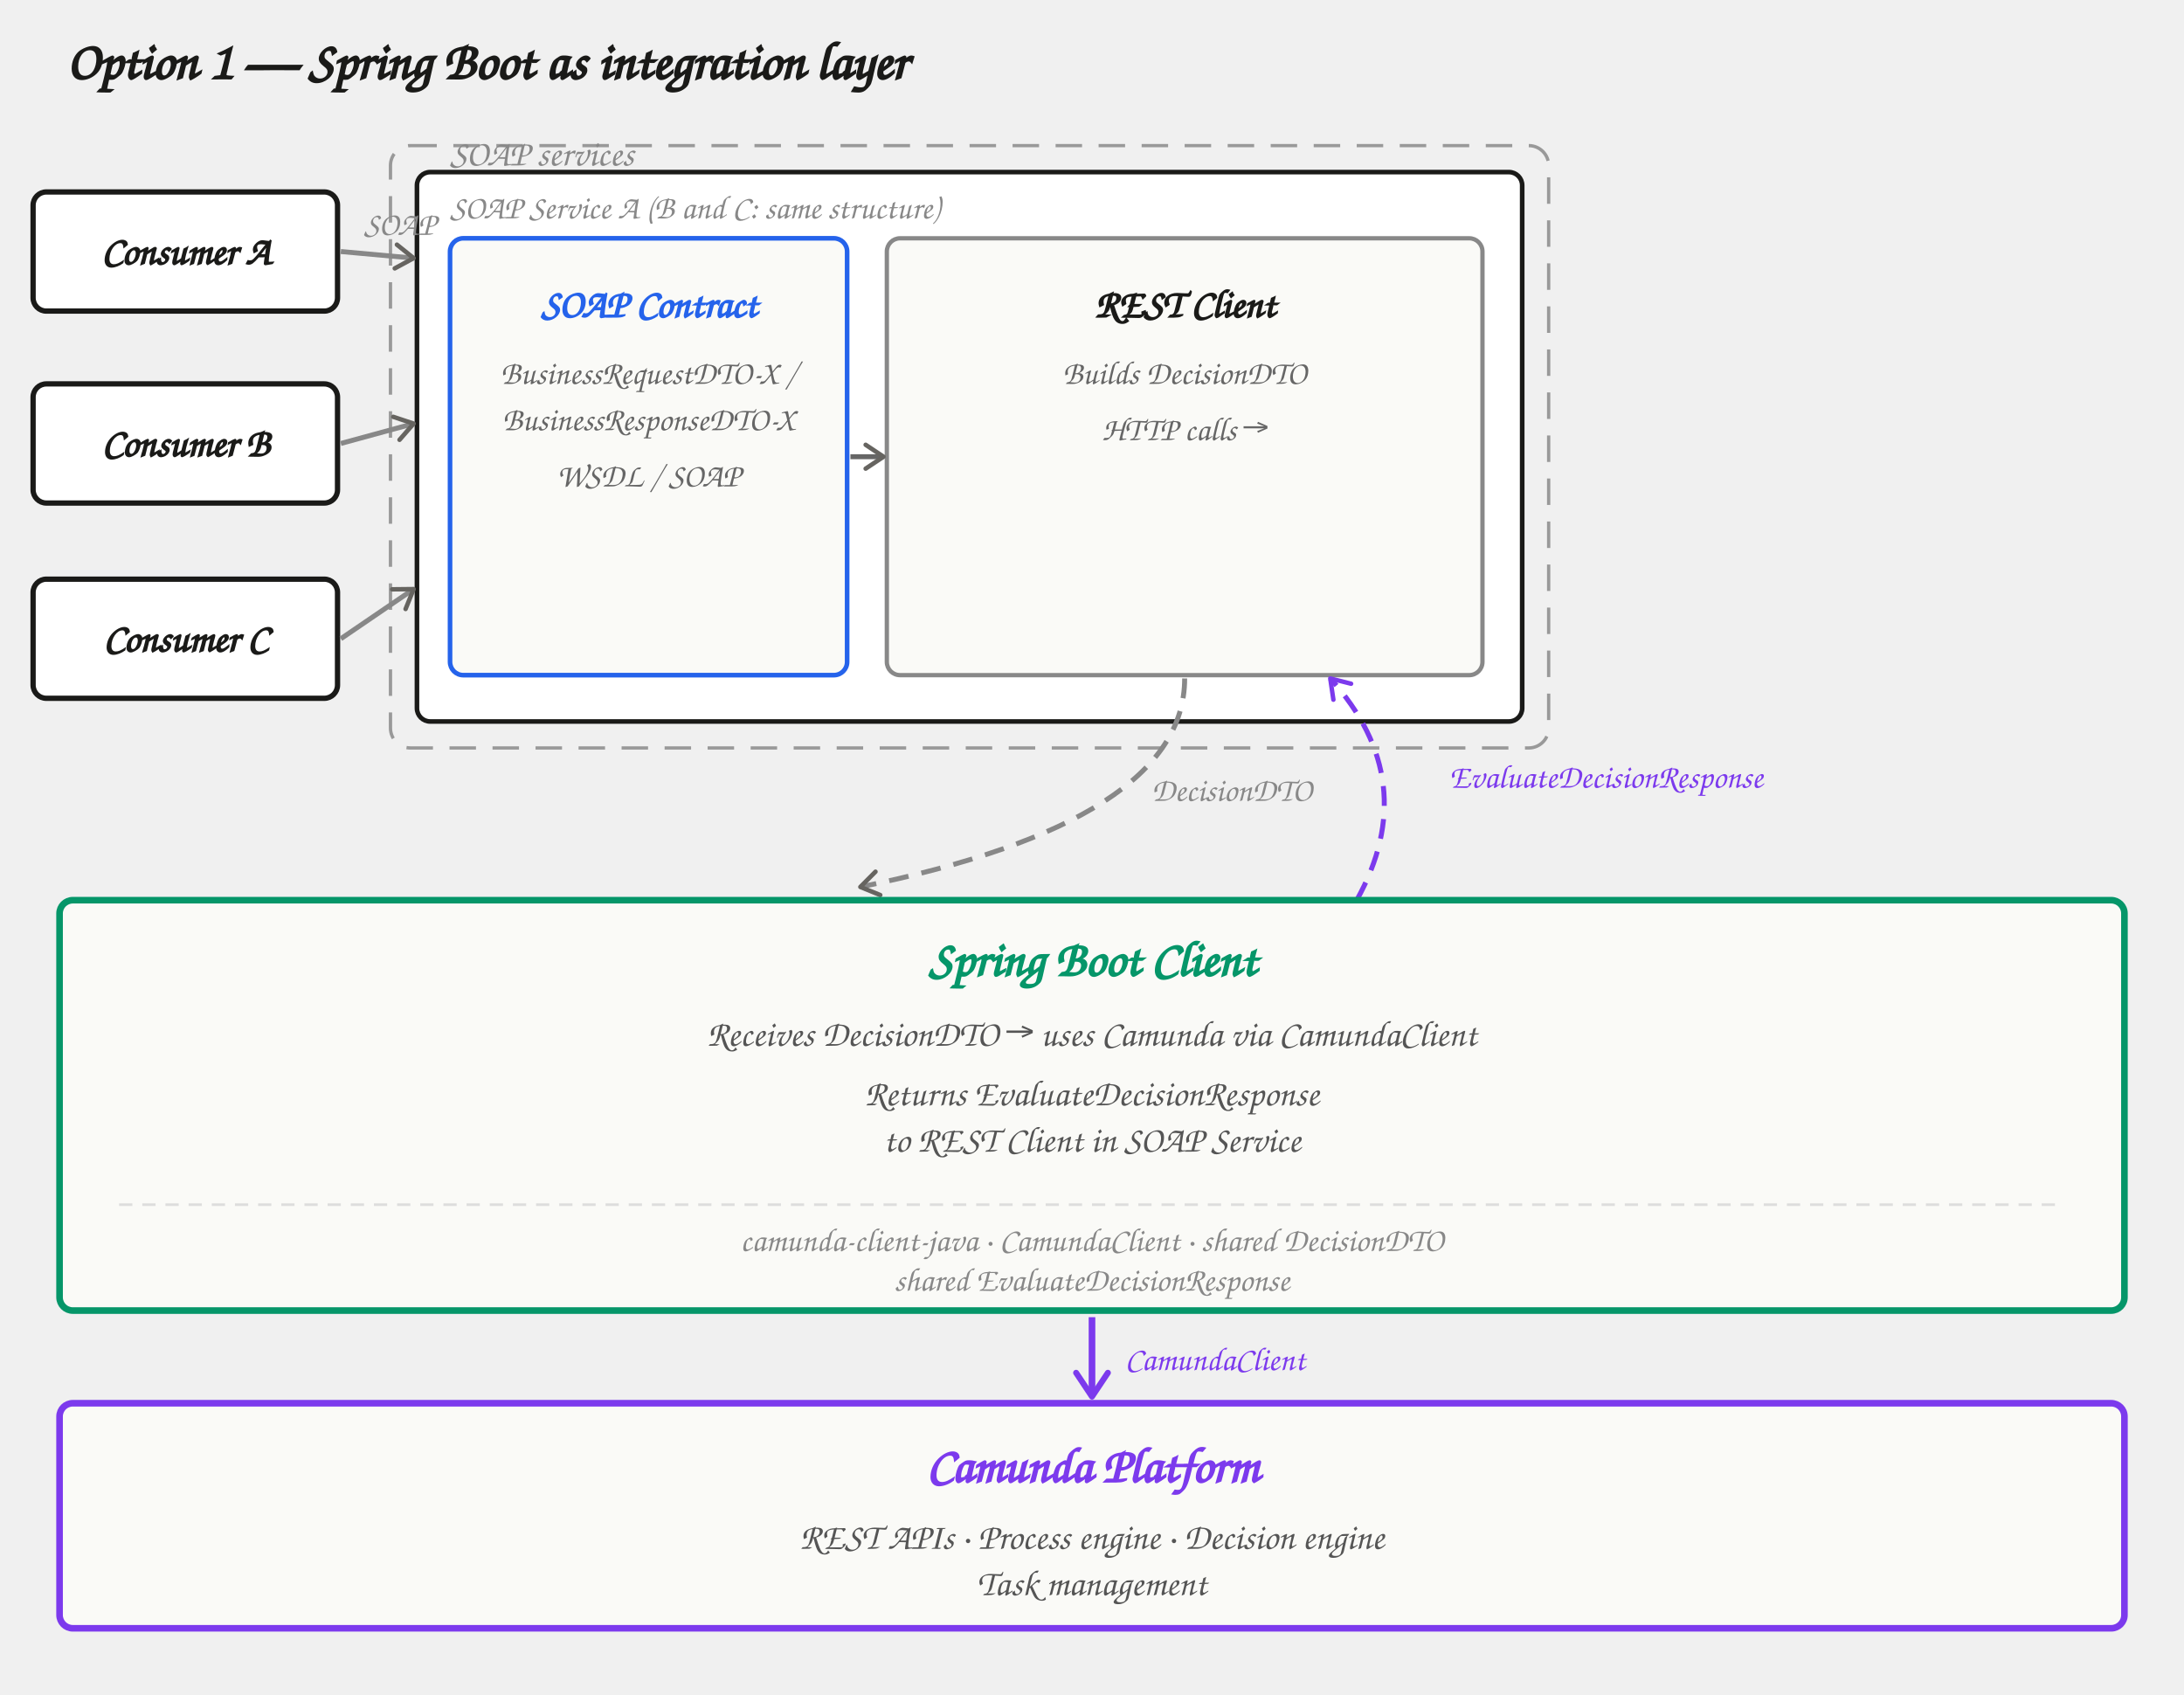
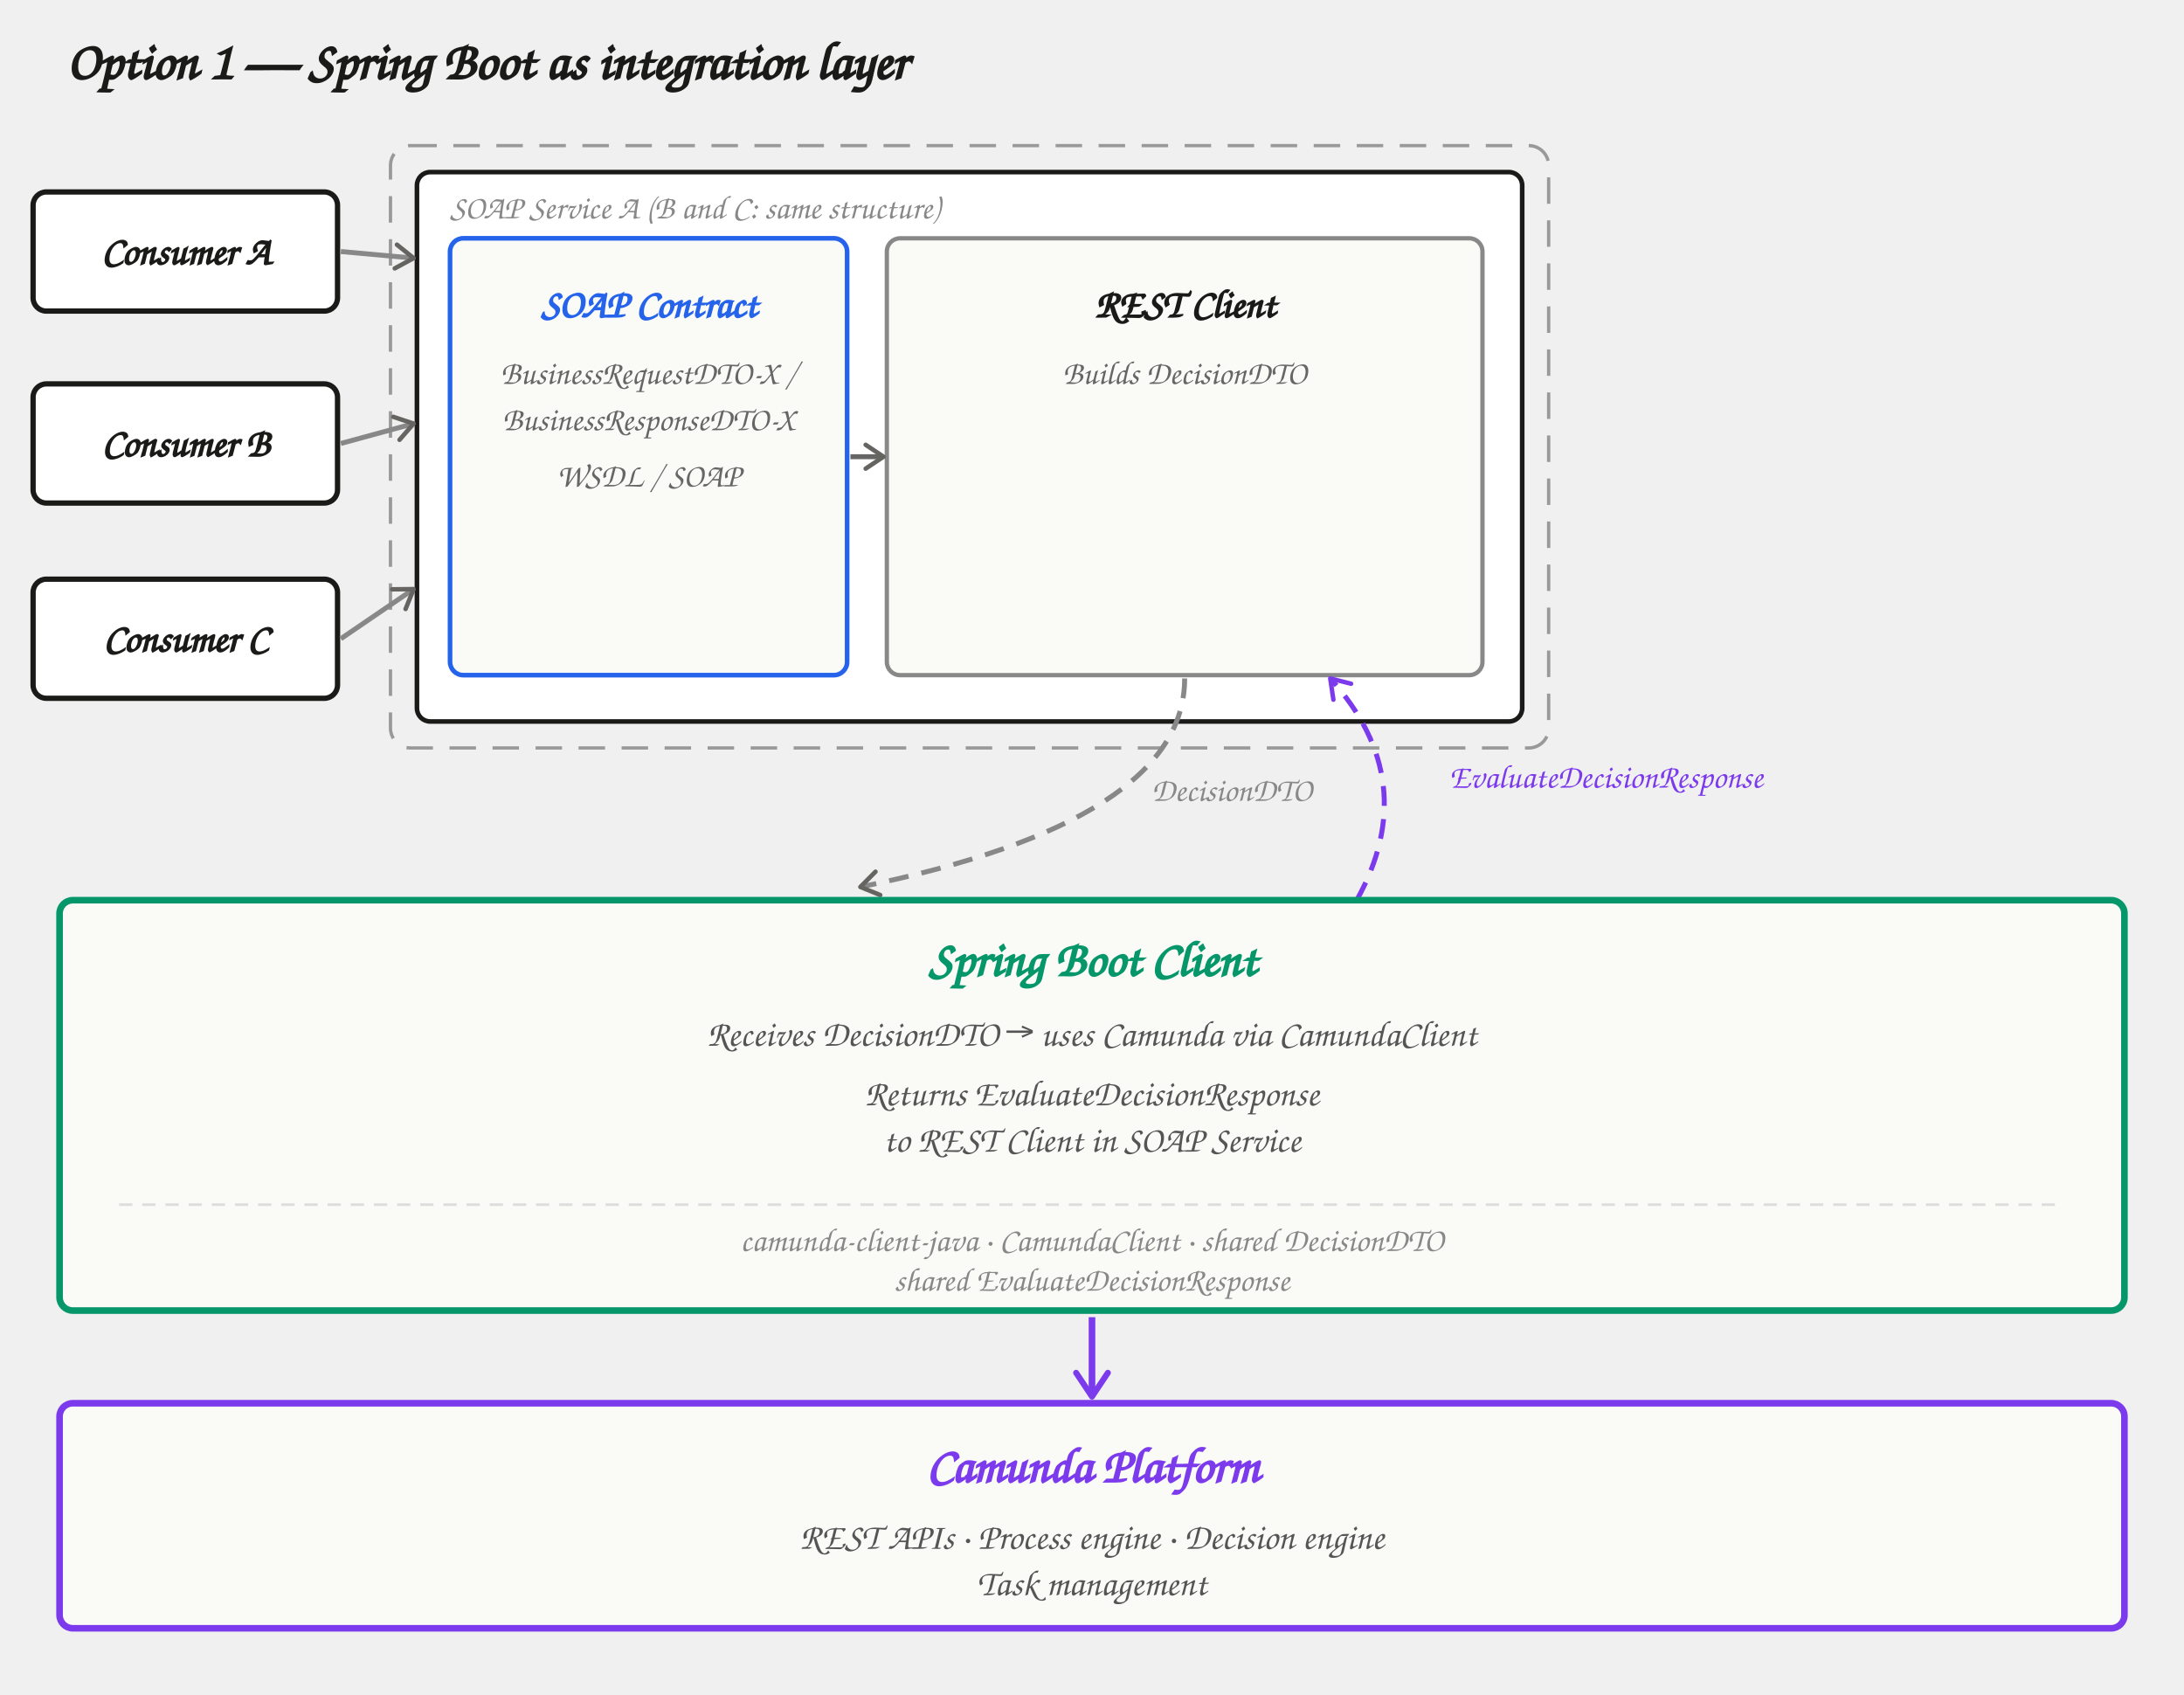
<svg xmlns="http://www.w3.org/2000/svg" viewBox="0 0 660 512" width="660" height="512" style="background:#fafaf7;font-family:'Segoe Print','Comic Sans MS','Chalkboard SE',cursive">
  <defs>
    <marker id="arrowhead" viewBox="0 0 10 10" refX="8" refY="5" markerWidth="6" markerHeight="6" orient="auto-start-reverse">
      <path d="M2 1L8 5L2 9" fill="none" stroke="#666460" stroke-width="1.5" stroke-linecap="round" stroke-linejoin="round" />
    </marker>
    <marker id="arrowhead-purple" viewBox="0 0 10 10" refX="8" refY="5" markerWidth="6" markerHeight="6" orient="auto-start-reverse">
      <path d="M2 1L8 5L2 9" fill="none" stroke="#7C3AED" stroke-width="1.5" stroke-linecap="round" stroke-linejoin="round" />
    </marker>
  </defs>
  <text x="20" y="24" font-size="16" font-weight="bold" fill="#1a1a18">Option 1 — Spring Boot as integration layer</text>
  <rect x="118" y="44" width="350" height="182" rx="6" fill="none" stroke="#999" stroke-width="1" stroke-dasharray="8 5" />
-   <text x="136" y="50" font-size="11" fill="#888">SOAP services</text>
  <rect x="10" y="58" width="92" height="36" rx="4" fill="#ffffff" stroke="#1a1a18" stroke-width="1.6" />
  <text x="56" y="80" font-size="12" font-weight="bold" fill="#1a1a18" text-anchor="middle">Consumer A</text>
  <rect x="10" y="116" width="92" height="36" rx="4" fill="#ffffff" stroke="#1a1a18" stroke-width="1.6" />
  <text x="56" y="138" font-size="12" font-weight="bold" fill="#1a1a18" text-anchor="middle">Consumer B</text>
  <rect x="10" y="175" width="92" height="36" rx="4" fill="#ffffff" stroke="#1a1a18" stroke-width="1.6" />
  <text x="56" y="197" font-size="12" font-weight="bold" fill="#1a1a18" text-anchor="middle">Consumer C</text>
  <rect x="126" y="52" width="334" height="166" rx="4" fill="#ffffff" stroke="#1a1a18" stroke-width="1.4" />
  <text x="136" y="66" font-size="10" fill="#888">SOAP Service A  (B and C: same structure)</text>
  <rect x="136" y="72" width="120" height="132" rx="4" fill="#fafaf7" stroke="#2563EB" stroke-width="1.4" />
  <text x="196" y="96" font-size="12" font-weight="bold" fill="#2563EB" text-anchor="middle">SOAP Contract</text>
  <text x="196" y="116" font-size="10" fill="#666" text-anchor="middle">BusinessRequestDTO-X /</text>
  <text x="196" y="130" font-size="10" fill="#666" text-anchor="middle">BusinessResponseDTO-X</text>
  <text x="196" y="147" font-size="10" fill="#666" text-anchor="middle">WSDL / SOAP</text>
  <rect x="268" y="72" width="180" height="132" rx="4" fill="#fafaf7" stroke="#888" stroke-width="1.3" />
  <text x="358" y="96" font-size="12" font-weight="bold" fill="#1a1a18" text-anchor="middle">REST Client</text>
  <text x="358" y="116" font-size="10" fill="#666" text-anchor="middle">Builds DecisionDTO</text>
-   <text x="358" y="133" font-size="10" fill="#666" text-anchor="middle">HTTP calls →</text>
  <line x1="257" y1="138" x2="267" y2="138" stroke="#666" stroke-width="1.5" marker-end="url(#arrowhead)" />
  <line x1="103" y1="76" x2="125" y2="78" stroke="#888" stroke-width="1.5" marker-end="url(#arrowhead)" />
-   <text x="110" y="71" font-size="10" fill="#888">SOAP</text>
  <line x1="103" y1="134" x2="125" y2="128" stroke="#888" stroke-width="1.5" marker-end="url(#arrowhead)" />
  <line x1="103" y1="193" x2="125" y2="178" stroke="#888" stroke-width="1.5" marker-end="url(#arrowhead)" />
  <path d="M358 205 Q358 248 260 268" fill="none" stroke="#888" stroke-width="1.5" stroke-dasharray="6 4" marker-end="url(#arrowhead)" />
  <text x="348" y="242" font-size="10" fill="#888">DecisionDTO</text>
  <path d="M410 272 Q430 236 402 205" fill="none" stroke="#7C3AED" stroke-width="1.5" stroke-dasharray="6 4" marker-end="url(#arrowhead-purple)" />
  <text x="438" y="238" font-size="10" fill="#7C3AED">EvaluateDecisionResponse</text>
  <rect x="18" y="272" width="624" height="124" rx="4" fill="#fafaf7" stroke="#059669" stroke-width="2" />
  <text x="330" y="295" font-size="15" font-weight="bold" fill="#059669" text-anchor="middle">Spring Boot Client</text>
  <text x="330" y="316" font-size="11" fill="#555" text-anchor="middle">Receives DecisionDTO → uses Camunda via CamundaClient</text>
  <text x="330" y="334" font-size="11" fill="#555" text-anchor="middle">Returns EvaluateDecisionResponse</text>
  <text x="330" y="348" font-size="11" fill="#555" text-anchor="middle">to REST Client in SOAP Service</text>
  <line x1="36" y1="364" x2="624" y2="364" stroke="#ddd" stroke-width="0.8" stroke-dasharray="4 3" />
  <text x="330" y="378" font-size="10" fill="#888" text-anchor="middle">camunda-client-java · CamundaClient · shared DecisionDTO</text>
  <text x="330" y="390" font-size="10" fill="#888" text-anchor="middle">shared EvaluateDecisionResponse</text>
  <line x1="330" y1="398" x2="330" y2="422" stroke="#7C3AED" stroke-width="2" marker-end="url(#arrowhead-purple)" />
-   <text x="340" y="414" font-size="10" fill="#7C3AED">CamundaClient</text>
  <rect x="18" y="424" width="624" height="68" rx="4" fill="#fafaf7" stroke="#7C3AED" stroke-width="2" />
  <text x="330" y="448" font-size="15" font-weight="bold" fill="#7C3AED" text-anchor="middle">Camunda Platform</text>
  <text x="330" y="468" font-size="11" fill="#555" text-anchor="middle">REST APIs · Process engine · Decision engine</text>
  <text x="330" y="482" font-size="11" fill="#555" text-anchor="middle">Task management</text>
</svg>
